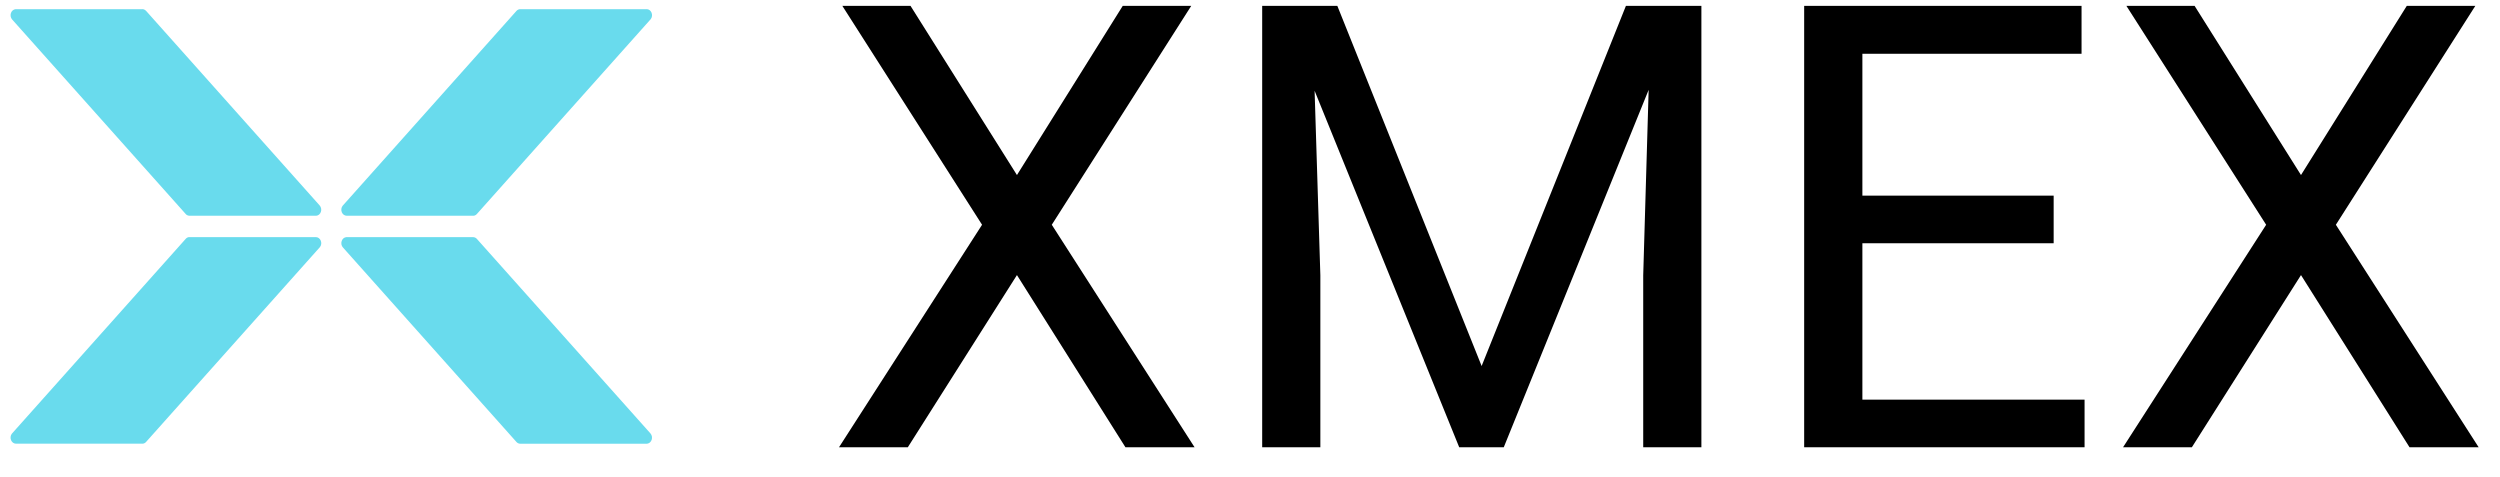
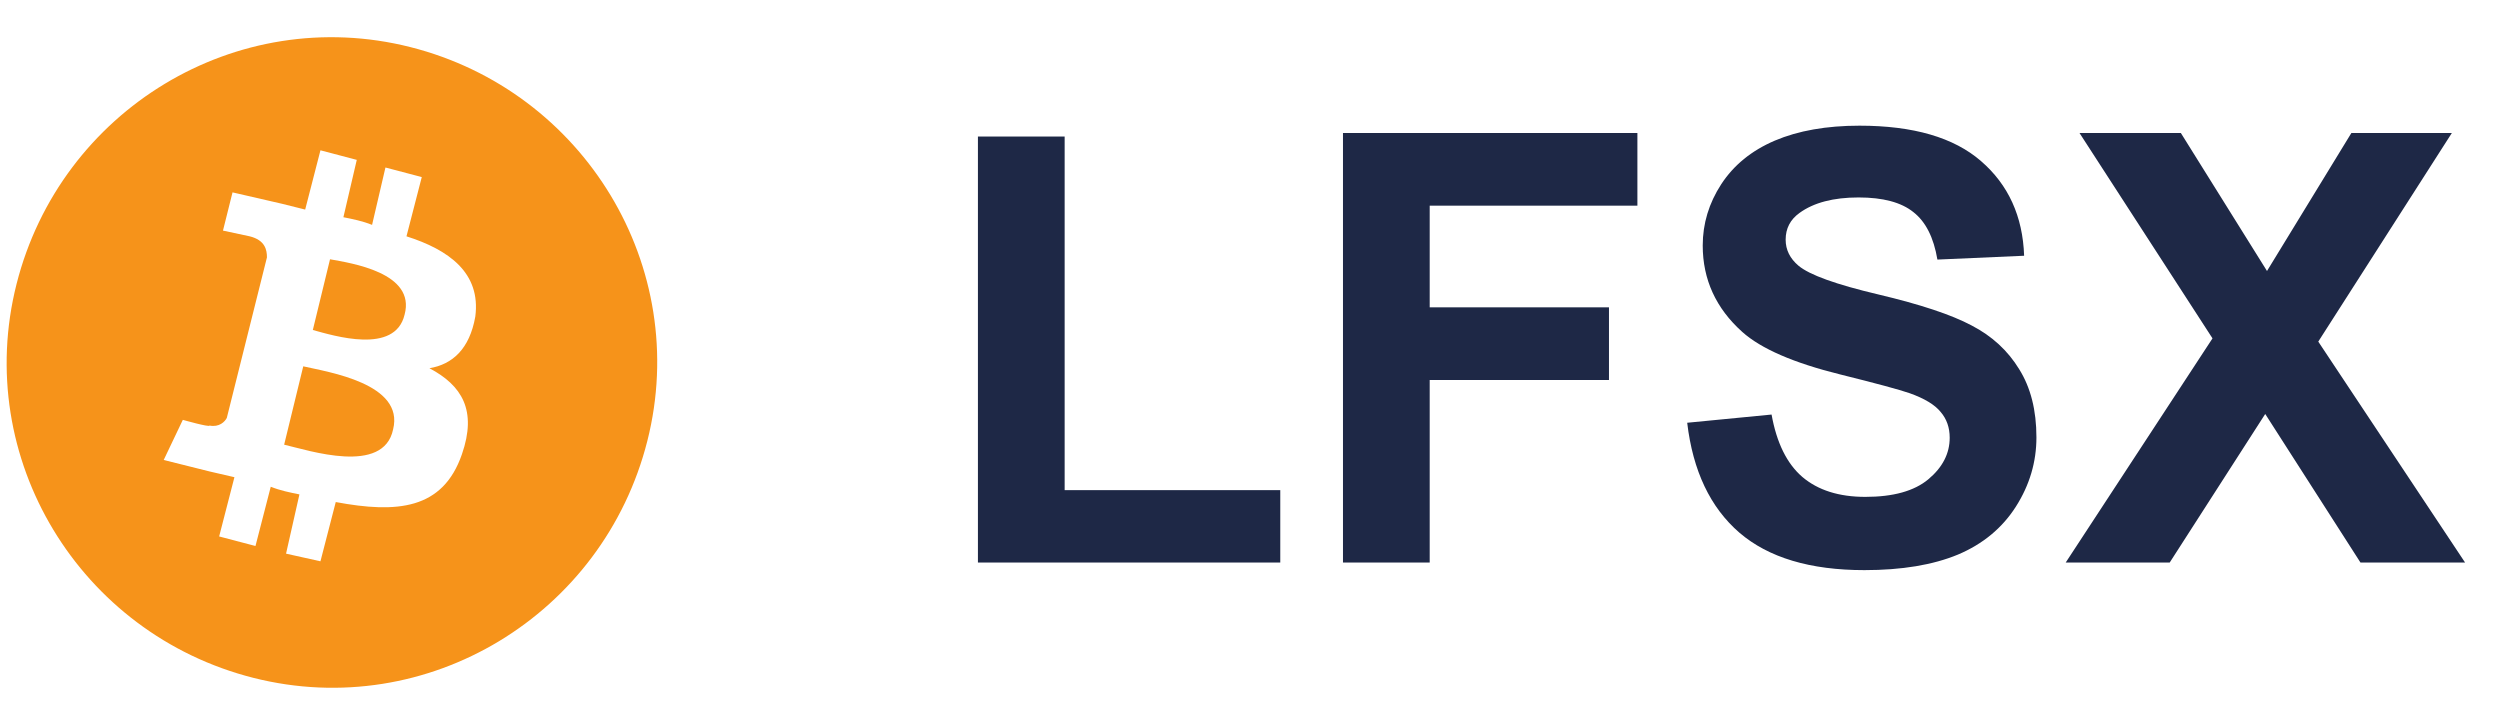
- <svg xmlns="http://www.w3.org/2000/svg" width="63" height="12" viewBox="0 0 63 12" fill="none">
-   <path d="M11.92 5.976C11.953 5.976 11.983 5.988 12.007 6.01L12.018 6.021L16.392 10.923C16.41 10.944 16.422 10.97 16.428 10.998C16.433 11.026 16.431 11.056 16.422 11.083C16.413 11.11 16.397 11.133 16.377 11.151C16.356 11.168 16.331 11.179 16.305 11.182H13.113C13.08 11.182 13.049 11.17 13.024 11.147L13.014 11.137L8.641 6.235C8.622 6.214 8.61 6.188 8.604 6.16C8.599 6.131 8.601 6.102 8.61 6.075C8.619 6.048 8.635 6.024 8.655 6.006C8.676 5.989 8.701 5.978 8.727 5.976H11.92ZM4.777 5.975H7.958C8.076 5.975 8.138 6.128 8.064 6.225L8.056 6.234L3.682 11.136C3.66 11.162 3.63 11.177 3.598 11.181H0.403C0.377 11.181 0.351 11.172 0.329 11.157C0.307 11.141 0.29 11.119 0.279 11.093C0.268 11.067 0.263 11.038 0.267 11.009C0.27 10.981 0.28 10.954 0.297 10.932L0.305 10.922L4.679 6.02C4.701 5.994 4.731 5.978 4.763 5.975H4.777ZM3.585 0.23C3.618 0.23 3.648 0.243 3.673 0.267L3.683 0.276L8.056 5.178C8.074 5.199 8.087 5.225 8.092 5.253C8.098 5.282 8.096 5.311 8.087 5.338C8.078 5.365 8.062 5.389 8.041 5.407C8.02 5.424 7.995 5.435 7.969 5.437H4.777C4.745 5.437 4.714 5.425 4.689 5.403L4.679 5.392L0.305 0.49C0.287 0.469 0.274 0.443 0.269 0.415C0.264 0.387 0.266 0.357 0.275 0.33C0.284 0.303 0.299 0.28 0.32 0.262C0.341 0.245 0.366 0.234 0.392 0.231H3.585L3.585 0.23ZM16.294 0.23C16.412 0.23 16.473 0.384 16.4 0.481L16.392 0.49L12.018 5.392C11.995 5.418 11.966 5.434 11.934 5.437H8.739C8.713 5.437 8.687 5.429 8.665 5.414C8.643 5.398 8.625 5.376 8.614 5.35C8.603 5.323 8.599 5.294 8.602 5.266C8.605 5.237 8.616 5.21 8.633 5.187L8.641 5.178L13.014 0.276C13.037 0.25 13.067 0.235 13.099 0.231H16.294V0.23Z" fill="#69DBED" />
-   <path d="M25.627 4.411L28.293 0.148H30.019L26.505 5.664L30.103 11.271H28.361L25.627 6.932L22.877 11.271H21.143L24.748 5.664L21.227 0.148H22.945L25.627 4.411Z" fill="black" />
-   <path d="M33.701 0.148L37.337 9.224L40.973 0.148H42.875V11.271H41.409V6.939L41.546 2.264L37.895 11.271H36.772L33.128 2.287L33.273 6.939V11.271H31.807V0.148H33.701Z" fill="black" />
-   <path d="M51.752 6.13H46.932V10.071H52.531V11.271H45.465V0.148H52.455V1.355H46.932V4.93H51.752V6.13Z" fill="black" />
-   <path d="M57.985 4.411L60.651 0.148H62.378L58.864 5.664L62.462 11.271H60.72L57.985 6.932L55.235 11.271H53.501L57.107 5.664L53.585 0.148H55.304L57.985 4.411Z" fill="black" />
+ <svg xmlns="http://www.w3.org/2000/svg" width="100" height="29" viewBox="0 0 100 29" fill="none">
+   <path d="M12.13 14.653L11.366 17.787C12.36 18.017 15.342 19.011 15.724 17.176C16.183 15.341 13.124 14.882 12.13 14.653ZM13.201 10.371L12.513 13.2C13.354 13.429 15.8 14.194 16.183 12.588C16.642 10.906 14.042 10.524 13.201 10.371Z" fill="#F6931A" />
+   <path d="M16.412 1.883C9.454 0.125 2.42 4.407 0.661 11.365C-1.098 18.323 3.184 25.357 10.142 27.116C17.1 28.875 24.135 24.593 25.894 17.635C27.652 10.677 23.37 3.642 16.412 1.883ZM19.012 12.665C18.782 13.965 18.094 14.576 17.177 14.729C18.477 15.417 19.088 16.411 18.477 18.17C17.712 20.388 15.877 20.54 13.43 20.082L12.818 22.452L11.442 22.146L11.977 19.776C11.595 19.699 11.213 19.623 10.83 19.47L10.219 21.84L8.766 21.458L9.377 19.088L8.383 18.858L6.548 18.399L7.313 16.794C7.313 16.794 8.383 17.099 8.383 17.023C8.766 17.099 8.995 16.87 9.072 16.717L10.678 10.294C10.678 9.989 10.601 9.606 9.989 9.453L8.919 9.224L9.301 7.695L11.289 8.153L12.207 8.383L12.818 6.012L14.271 6.395L13.736 8.689C14.118 8.765 14.501 8.842 14.883 8.995L15.418 6.7L16.871 7.083L16.259 9.453C17.941 9.988 19.242 10.906 19.012 12.665Z" fill="#F6931A" />
+   <path d="M39.117 22.5V5.461H42.586V19.605H51.211V22.5H39.117ZM53.719 22.5V5.32H65.496V8.227H57.188V12.293H64.359V15.199H57.188V22.5H53.719ZM67.488 16.91L70.863 16.582C71.066 17.715 71.477 18.547 72.094 19.078C72.719 19.609 73.559 19.875 74.613 19.875C75.731 19.875 76.57 19.641 77.133 19.172C77.703 18.695 77.988 18.141 77.988 17.508C77.988 17.102 77.867 16.758 77.625 16.477C77.391 16.188 76.977 15.938 76.383 15.727C75.977 15.586 75.051 15.336 73.606 14.977C71.746 14.516 70.441 13.949 69.691 13.277C68.637 12.332 68.109 11.18 68.109 9.82C68.109 8.945 68.356 8.129 68.848 7.371C69.348 6.605 70.062 6.023 70.992 5.625C71.93 5.227 73.059 5.027 74.379 5.027C76.535 5.027 78.156 5.5 79.242 6.445C80.336 7.391 80.91 8.652 80.965 10.23L77.496 10.383C77.348 9.5 77.027 8.867 76.535 8.484C76.051 8.094 75.32 7.898 74.344 7.898C73.336 7.898 72.547 8.105 71.977 8.52C71.609 8.785 71.426 9.141 71.426 9.586C71.426 9.992 71.598 10.34 71.941 10.629C72.379 10.996 73.441 11.379 75.129 11.777C76.816 12.176 78.062 12.59 78.867 13.02C79.68 13.441 80.312 14.023 80.766 14.766C81.227 15.5 81.457 16.41 81.457 17.496C81.457 18.48 81.184 19.402 80.637 20.262C80.09 21.121 79.316 21.762 78.316 22.184C77.316 22.598 76.07 22.805 74.578 22.805C72.406 22.805 70.738 22.305 69.574 21.305C68.41 20.297 67.715 18.832 67.488 16.91ZM82.629 22.5L88.5 13.535L83.18 5.32H87.234L90.68 10.84L94.055 5.32H98.074L92.731 13.664L98.602 22.5H94.418L90.609 16.559L86.789 22.5H82.629Z" fill="#1E2846" />
</svg>
